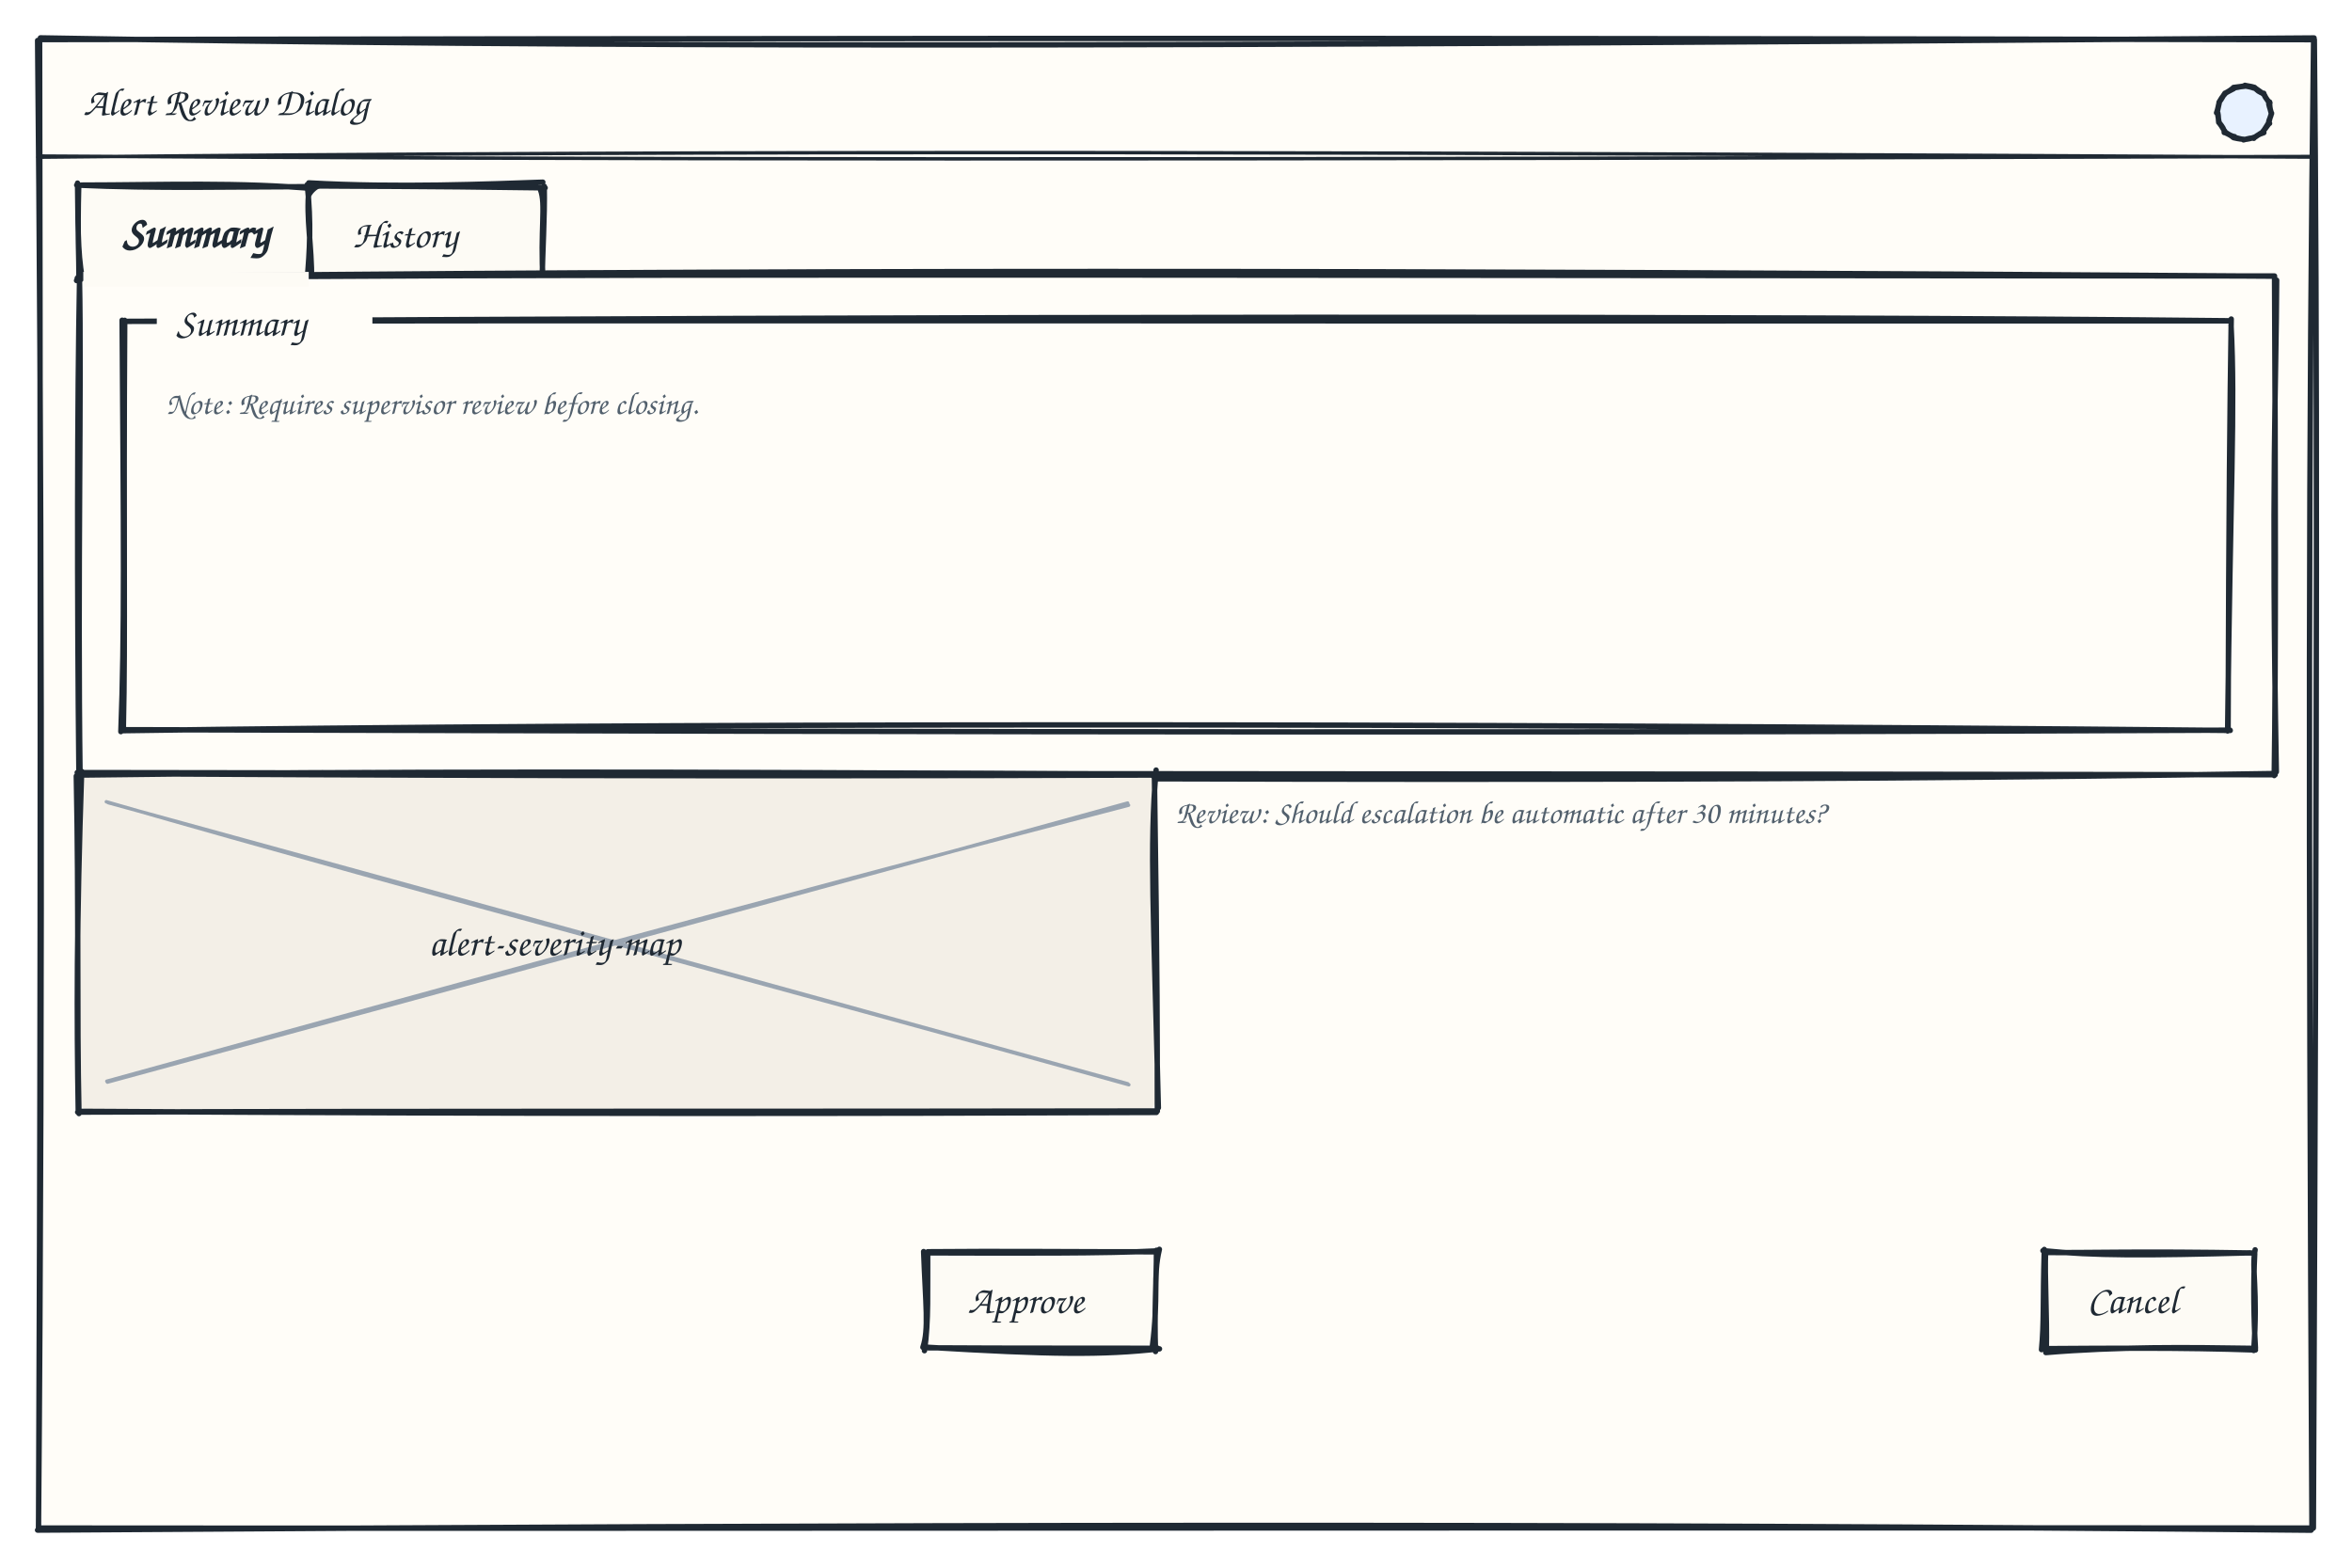
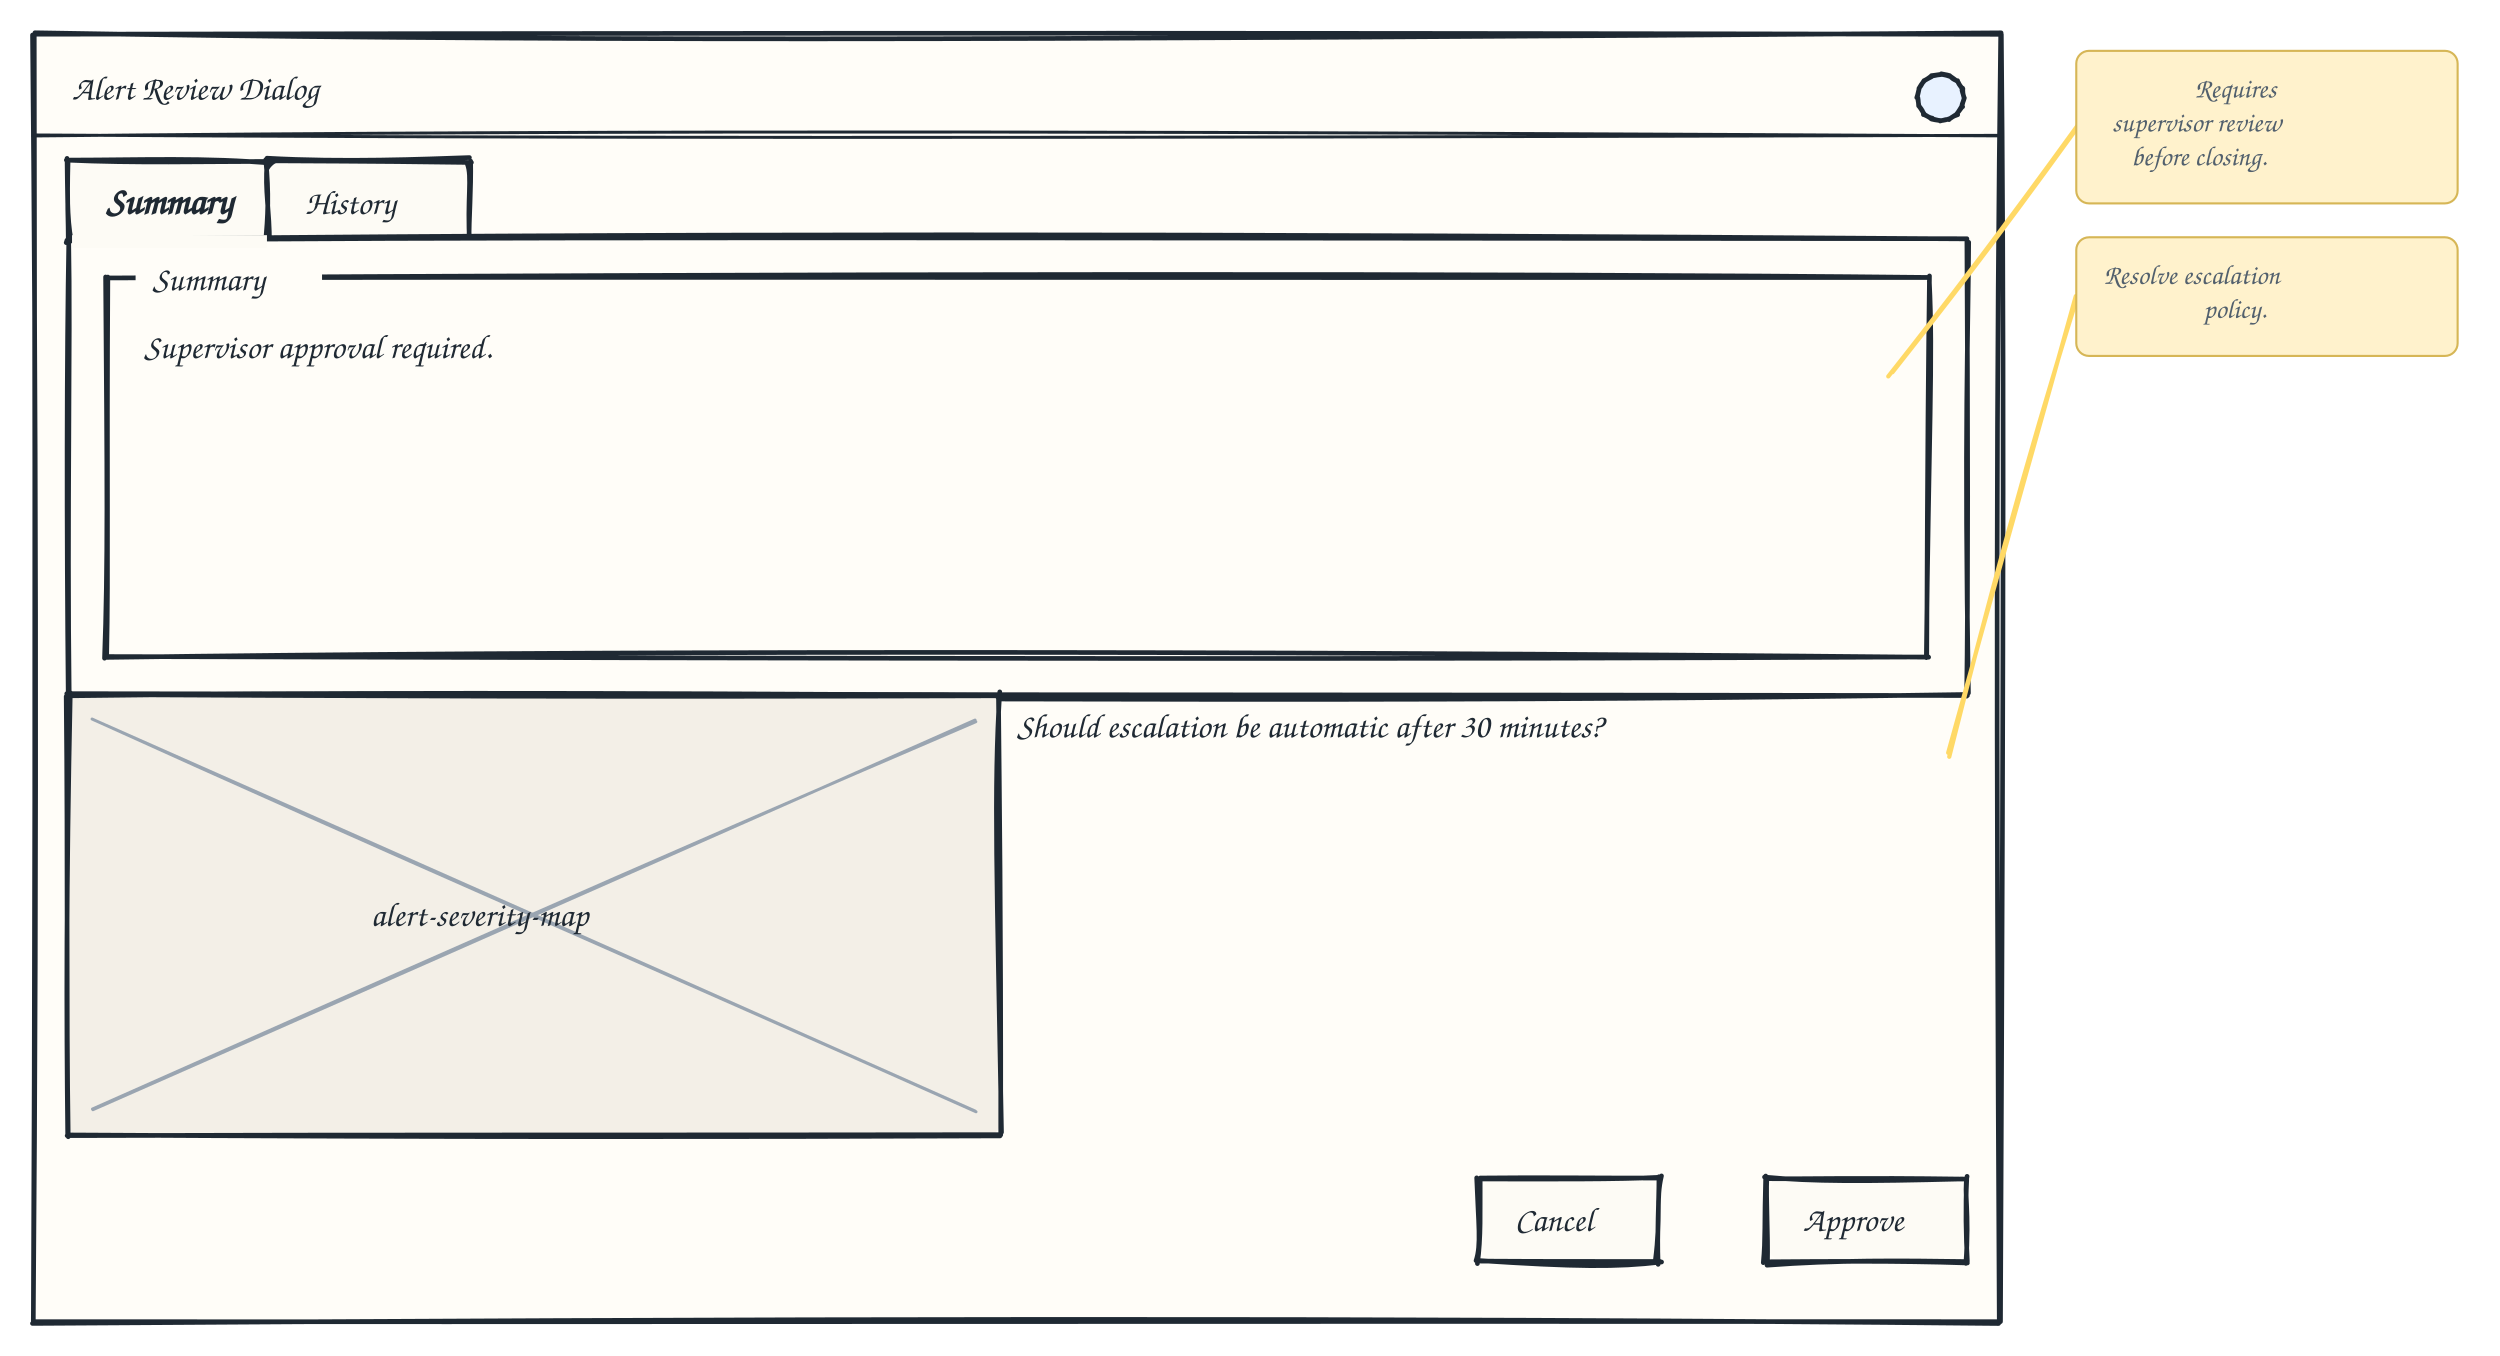
- <svg xmlns="http://www.w3.org/2000/svg" width="960" height="640" viewBox="0 0 960 640" role="img">
+ <svg xmlns="http://www.w3.org/2000/svg" width="1180" height="640" viewBox="0 0 1180 640" role="img">
  <style>
svg{background:#fbfaf7;color:#1f2933;font-family:"Comic Sans MS","Bradley Hand","Segoe Print",cursive,sans-serif}
.line{fill:none;stroke:#1f2933;stroke-width:2.2;stroke-linecap:round;stroke-linejoin:round}
.thin{stroke-width:1.4}
.fill{fill:#fffdf8}
.soft{fill:#f3efe7}
.text{fill:#1f2933;font-size:16px}
.small{font-size:13px;fill:#52606d}
.title{font-size:18px;font-weight:700}
.button{fill:#fdfbf5}
.muted{stroke:#9aa5b1}
.chrome{fill:#f7f7f4}
.accent{fill:#e8f2ff}
+ .note{fill:#fff2cc;stroke:#d6b656}
+ .note-connector{fill:none;stroke:#ffd966;stroke-width:2;stroke-linecap:round;stroke-linejoin:round}
+ .badge-fill{fill:#fffdf8}
.nav{fill:#1f2933;stroke:none}
.nav-stroke{fill:none;stroke:#52606d;stroke-width:3.2;stroke-linecap:round;stroke-linejoin:round}
.fill-only{stroke:none}
</style>
  <defs>
    <filter id="wobble">
      <feTurbulence type="fractalNoise" baseFrequency="0.015" numOctaves="2" seed="8" />
      <feDisplacementMap in="SourceGraphic" scale="0.7" />
    </filter>
  </defs>
  <rect x="16" y="16" width="928" height="608" rx="6" class="fill fill-only" />
  <path d="M16.49 15.46 C238.58 19.38, 461.4 19.21, 944.51 15.49 M16.21 16.16 C270.42 15.75, 525.57 15.31, 944.18 16.2 M944.63 16.2 C945.81 141.6, 945.83 265.81, 944.24 623.64 M944.33 15.95 C942.3 173.56, 942.11 331, 943.65 624.24 M943.29 624.7 C649.99 621.82, 356.3 622.38, 15.33 624.66 M944.22 623.82 C597.37 623.54, 250.31 624.05, 15.83 623.82 M15.71 624.13 C17.6 395.19, 16.84 166.24, 15.35 16.53 M15.73 623.71 C16.37 473.5, 16.7 323.56, 16.17 16.16" class="line" />
  <circle cx="916" cy="46" r="11" class="accent fill-only" />
  <path d="M927.01 46.32 C927.06 47.53, 926.13 48.52, 925.94 50.1 M927.17 46.17 C926.71 47.35, 926.23 49.2, 926.06 50.02 M926.36 50.38 C925.8 50.57, 925.37 51.76, 923.44 53.9 M926 50.08 C925.29 51.23, 924.79 52.13, 923.79 53.58 M924.03 54.15 C923.16 54.56, 922.23 54.53, 920 56.23 M923.91 53.84 C922.95 54.23, 922.22 54.7, 920.23 56.13 M919.93 56.47 C919.14 56.18, 917.95 56.5, 915.72 57.11 M920.26 55.97 C919.11 56.45, 917.43 56.87, 915.94 56.93 M915.86 56.88 C914.35 56.85, 913.39 56.27, 911.39 56.02 M915.99 56.91 C915.02 56.76, 914.16 56.8, 911.71 56.22 M912.09 55.78 C910.6 55.57, 909.62 54.72, 908.2 54.15 M911.63 56.12 C910.39 55.16, 909.27 54.68, 908.04 53.84 M907.84 54.11 C907.92 52.93, 907.2 51.85, 905.93 50.23 M908.14 53.63 C907.47 52.87, 907.18 51.92, 905.76 50.11 M905.6 49.99 C905.4 48.43, 905.53 47.51, 905.22 46.08 M905.78 50.14 C905.57 48.84, 905.23 47.19, 905.09 46.04 M904.71 46.06 C905.35 44.34, 905.39 43.22, 905.88 41.52 M904.93 45.9 C905.32 44.56, 905.5 43.09, 905.9 41.6 M905.72 41.76 C906.35 40.64, 907.06 39.46, 908.27 38.19 M905.84 41.59 C906.8 40.54, 907.3 39.19, 908.14 38.04 M908.36 38.05 C909.05 37.54, 910.2 37.03, 911.76 36.17 M908.29 38.01 C909.42 37.48, 910.92 36.48, 911.68 35.71 M911.66 35.69 C912.66 36.05, 913.51 35.35, 916.16 35.21 M911.79 35.68 C912.78 35.49, 913.71 35.52, 916.02 35.1 M916.29 34.83 C917.1 35.08, 918.6 35.18, 920.22 35.68 M916.19 35 C917 35.3, 918.16 35.28, 920.15 36.02 M920.45 35.88 C921.05 36.77, 922.25 37.75, 924 38.19 M920.26 35.8 C921.68 36.86, 922.84 37.54, 923.62 38.24 M924 38.34 C924.57 39.11, 924.56 40.01, 926.5 42 M923.98 38.07 C924.19 39.3, 924.96 40.11, 925.99 41.6 M926.03 41.73 C925.9 42.93, 926.54 43.99, 927.15 46.43 M926.37 41.61 C926.39 43.07, 926.52 44.59, 926.96 45.9" class="line" />
  <text x="34" y="47" class="text">Alert Review Dialog</text>
  <path d="M15.53 64.18 C304.56 61.18, 593.82 62.21, 944.17 64.14 M15.65 63.7 C243.77 65.15, 472.34 65.26, 944.19 63.88" class="line thin" />
  <rect x="32" y="76" width="96" height="38" rx="8" class="button fill-only" />
  <path d="M33.23 75.56 C66.34 75.53, 97.62 74.21, 129.79 77.16 M31.31 75.57 C63.89 77.06, 95.17 76.22, 127.6 76.19 M127.3 77.13 C129.23 83, 126.42 93.07, 129.71 113.76 M127.87 76.46 C128.77 88.28, 128.33 101.61, 128.17 113.93 M127.5 115.13 C104.93 114.08, 80.07 115, 32.75 115.19 M128.57 113.87 C96.54 114.16, 64.86 114.38, 31.24 114.53 M33.61 113.58 C31.52 102.94, 31.93 89.42, 31.65 74.75 M32.23 114.87 C32.27 103.9, 31.58 96.37, 32.13 76.07" class="line" />
  <text x="50" y="101" class="text title">Summary</text>
  <rect x="126" y="76" width="96" height="38" rx="8" class="button fill-only" />
  <path d="M126.03 74.66 C161.84 76.71, 200.6 75.09, 221.56 74.37 M125.5 75.89 C146.03 76.09, 168.24 75.93, 222.51 76.69 M220.55 77.34 C222.97 83.4, 220.39 93.65, 221.68 115.18 M222.15 76.05 C222.41 89.03, 221.38 102.95, 221.32 114.31 M220.73 114.92 C186.51 114.43, 154.34 111.6, 127.56 113.84 M222.57 114.58 C184.79 113.8, 148.85 114.27, 125.73 114.86 M127.19 114.53 C127.3 100.18, 124.89 89.21, 126.07 77.49 M125.33 114.8 C126.43 101.84, 127.04 91.44, 125.43 75.36" class="line" />
  <text x="144" y="101" class="text">History</text>
-   <rect x="32" y="113" width="896" height="203" rx="6" class="fill fill-only" />
-   <path d="M31.53 113.55 C227.67 111.66, 422.58 112.33, 928.37 112.67 M31.88 113.09 C303.27 110.03, 574.35 110.24, 927.85 112.75 M929.25 114.39 C929.08 155.36, 927 196.85, 929.12 315.11 M928.38 112.68 C928.77 192.66, 928.94 271.37, 928.25 316.62 M928.62 316.29 C688.04 315.85, 447.14 316.09, 31.51 315.4 M928.23 315.79 C719.79 319.13, 511.25 318.7, 32.09 315.76 M32.69 317.33 C31.6 235.01, 33.35 158.08, 32.44 113.56 M32.21 316.66 C31.42 240.29, 31.52 165.43, 32.48 113.4" class="line" />
+   <rect x="32" y="113" width="896" height="215" rx="6" class="fill fill-only" />
+   <path d="M31.53 113.55 C227.67 111.66, 422.58 112.33, 928.37 112.67 M31.88 113.09 C303.27 110.03, 574.35 110.24, 927.85 112.75 M929.22 114.36 C929.04 157.88, 927.01 201.9, 929.1 327.13 M928.37 112.69 C928.81 197.31, 928.97 280.69, 928.24 328.6 M928.62 328.29 C688.04 327.85, 447.14 328.09, 31.51 327.4 M928.23 327.79 C719.79 331.13, 511.25 330.7, 32.09 327.76 M32.68 329.3 C31.61 242.35, 33.33 160.66, 32.43 113.55 M32.2 328.65 C31.4 247.82, 31.49 168.47, 32.47 113.39" class="line" />
  <rect x="34" y="111" width="92" height="6" class="button fill-only" />
-   <rect x="50" y="131" width="860" height="167" rx="6" class="fill fill-only" />
-   <path d="M50.49 131.19 C267.67 130.61, 485.53 131.16, 909.48 131 M49.96 131.21 C383.66 129.15, 718.26 128.91, 910.22 130.95 M910.64 132.77 C912.39 166.31, 910.31 200.41, 909.23 298.42 M910.71 130.24 C910.15 167.44, 909.75 202.66, 909.43 297.26 M910.31 298.2 C584.06 295.07, 259.24 295.25, 49.83 298.3 M910.23 298.08 C665.35 299.23, 420.96 298.89, 50.28 297.89 M50.36 296.83 C51.21 259.62, 50.34 220.28, 50.91 130.77 M49.33 298.68 C50.86 258.65, 50.47 219.44, 49.84 130.73" class="line" />
+   <rect x="50" y="131" width="860" height="179" rx="6" class="fill fill-only" />
+   <path d="M50.49 131.19 C267.67 130.61, 485.53 131.16, 909.48 131 M49.96 131.21 C383.66 129.15, 718.26 128.91, 910.22 130.95 M910.64 132.77 C912.44 168.83, 910.36 205.46, 909.23 310.42 M910.71 130.24 C910.19 170.01, 909.79 207.82, 909.43 309.26 M910.31 310.2 C584.06 307.07, 259.24 307.25, 49.83 310.3 M910.23 310.08 C665.35 311.23, 420.96 310.89, 50.28 309.89 M50.36 308.83 C51.2 268.81, 50.34 226.66, 50.91 130.77 M49.33 310.68 C50.94 267.8, 50.55 225.73, 49.84 130.73" class="line" />
  <rect x="64" y="118" width="88" height="24" class="fill fill-only" />
  <text x="72" y="137" class="text">Summary</text>
-   <text x="68" y="169" class="text small">Note: Requires supervisor review before closing.</text>
-   <rect x="32" y="316" width="440" height="138" rx="6" class="soft fill-only" />
-   <path d="M32.02 315.79 C159.55 316.48, 286.72 317.02, 472.04 316.41 M32.05 316.43 C152.62 314.85, 273.11 314.9, 471.83 316.18 M471.88 314.38 C469.15 345.69, 470.92 373.96, 472.8 452.25 M471.19 316.63 C471.55 349.55, 472.36 381.73, 472.38 453.64 M472 454.15 C345.21 454.65, 216.99 454.8, 32.2 453.69 M472.29 453.55 C324.45 453.81, 176.16 453.52, 31.7 454.02 M31.94 453.78 C31.31 415.37, 31.22 377.47, 33.33 314.91 M32.23 454.61 C31.31 412.98, 32.22 371.28, 31.14 316.82" class="line" />
-   <path d="M43.4 327.32 C178.89 366.36, 314.17 401.94, 460.75 442.84 M44.15 327.68 C193.47 368.65, 343.05 410.04, 460.29 442.44" class="line thin muted" />
-   <path d="M460.64 328.71 C310.03 367.77, 160.48 409.12, 43.6 441.4 M460.25 327.84 C357.92 356.19, 255.95 383.98, 43.84 441.77" class="line thin muted" />
-   <text x="175" y="390" class="text">alert-severity-map</text>
-   <text x="480" y="336" class="text small">Review: Should escalation be automatic after 30 minutes?</text>
-   <rect x="378" y="511" width="94" height="40" rx="10" class="button fill-only" />
-   <path d="M378.05 511.48 C413.65 511.57, 452.08 511.77, 472.59 510.66 M378.68 511.02 C408.43 510.72, 439.73 511.08, 472.6 511.05 M473.22 510.02 C470.49 521.24, 472.99 529.37, 470.32 549.91 M472.02 510.41 C472.03 523.33, 471.07 535.63, 471.64 551.77 M473.26 550.67 C449.98 553.24, 429.68 553.08, 377.22 549.93 M472.6 550.42 C444.67 550.33, 416.74 550.48, 378.86 550.24 M376.69 550.03 C379.17 542.63, 377.8 532.88, 376.99 510.94 M377.33 551.42 C379.11 539.29, 378.53 526.27, 378.65 511.49" class="line" />
-   <text x="395" y="536" class="text">Approve</text>
-   <rect x="835" y="511" width="85" height="40" rx="10" class="button fill-only" />
-   <path d="M833.85 510.58 C854.79 512.69, 876.15 512.59, 918.37 511.47 M835.87 511.34 C853.65 511.5, 872.36 510.75, 919.72 511.54 M920.46 510.23 C918.91 518.04, 921.66 526.35, 919.89 551.33 M920.3 511.81 C919.66 524.12, 919.91 538.86, 920.59 550.34 M920.48 550.46 C892.35 550.03, 864.34 549.72, 835.03 552.18 M920.6 551.13 C890.11 550.05, 861.1 550.44, 834.55 550.57 M833.27 550.98 C834.35 539.79, 833.75 532.49, 834.41 510.08 M835.24 551.35 C835.57 537.11, 834.48 521.09, 834.95 510.78" class="line" />
-   <text x="852" y="536" class="text">Cancel</text>
+   <text x="68" y="169" class="text">Supervisor approval required.</text>
+   <rect x="32" y="328" width="440" height="208" rx="6" class="soft fill-only" />
+   <path d="M32.02 327.79 C159.55 328.48, 286.72 329.02, 472.04 328.41 M32.05 328.43 C152.62 326.85, 273.11 326.9, 471.83 328.18 M471.89 326.56 C468.99 372.39, 470.55 415.51, 472.71 534.44 M471.28 328.56 C471.74 378.37, 472.46 427.53, 472.34 535.68 M472 536.15 C345.21 536.65, 216.99 536.8, 32.2 535.69 M472.29 535.55 C324.45 535.81, 176.16 535.52, 31.7 536.02 M31.95 535.81 C31.31 477.99, 31.23 420.62, 33.18 327.04 M32.21 536.54 C31.25 473.69, 32.06 410.79, 31.24 328.73" class="line" />
+   <path d="M43.45 339.37 C179.17 400.99, 314.43 459.43, 460.69 524.77 M44.14 339.7 C193.61 405.84, 343.2 472.38, 460.27 524.41" class="line thin muted" />
+   <path d="M460.59 340.65 C309.92 405.1, 160.34 471.66, 43.63 523.45 M460.23 339.86 C357.82 385.34, 255.85 430.3, 43.85 523.79" class="line thin muted" />
+   <text x="175" y="437" class="text">alert-severity-map</text>
+   <text x="480" y="348" class="text">Should escalation be automatic after 30 minutes?</text>
+   <rect x="698" y="556" width="85" height="40" rx="10" class="button fill-only" />
+   <path d="M698.05 556.48 C730.08 556.53, 764.95 556.73, 783.59 555.66 M698.68 556.02 C725.45 555.7, 753.77 556.06, 783.6 556.05 M784.22 555.02 C781.49 566.24, 783.99 574.37, 781.32 594.91 M783.02 555.41 C783.03 568.33, 782.07 580.63, 782.64 596.77 M784.26 595.67 C762.96 598.17, 744.64 598.02, 697.22 594.93 M783.6 595.42 C758.29 595.34, 732.98 595.48, 698.86 595.24 M696.69 595.03 C699.17 587.63, 697.8 577.88, 696.99 555.94 M697.33 596.42 C699.11 584.29, 698.53 571.27, 698.65 556.49" class="line" />
+   <text x="715" y="581" class="text">Cancel</text>
+   <rect x="834" y="556" width="94" height="40" rx="10" class="button fill-only" />
+   <path d="M832.85 555.58 C855.88 557.75, 879.31 557.65, 926.37 556.47 M834.87 556.34 C854.6 556.54, 875.25 555.79, 927.72 556.54 M928.46 555.23 C926.91 563.04, 929.66 571.35, 927.89 596.33 M928.3 556.81 C927.66 569.12, 927.91 583.86, 928.59 595.34 M928.48 595.46 C897.38 595.01, 866.4 594.7, 834.03 597.18 M928.6 596.13 C895.03 594.99, 862.93 595.38, 833.55 595.57 M832.27 595.98 C833.35 584.79, 832.75 577.49, 833.41 555.08 M834.24 596.35 C834.57 582.11, 833.48 566.09, 833.95 555.78" class="line" />
+   <text x="851" y="581" class="text">Approve</text>
+   <path d="M893.25 175.69 C917.47 145.01, 939.51 116.95, 979.74 61.29 M891.27 177.66 C918.71 142.98, 945.7 107.56, 980.63 59.24" class="note-connector" />
+   <rect x="980" y="24" width="180" height="72" rx="6" class="note" />
+   <text x="1036" y="46" class="text small">Requires</text>
+   <text x="997" y="62" class="text small">supervisor review</text>
+   <text x="1006" y="78" class="text small">before closing.</text>
+   <path d="M920.05 357.19 C937.07 289.81, 954.37 223.81, 980.95 138.71 M919.54 355.3 C942.69 271.38, 966.39 188.16, 979.78 139.77" class="note-connector" />
+   <rect x="980" y="112" width="180" height="56" rx="6" class="note" />
+   <text x="993" y="134" class="text small">Resolve escalation</text>
+   <text x="1040" y="150" class="text small">policy.</text>
</svg>
